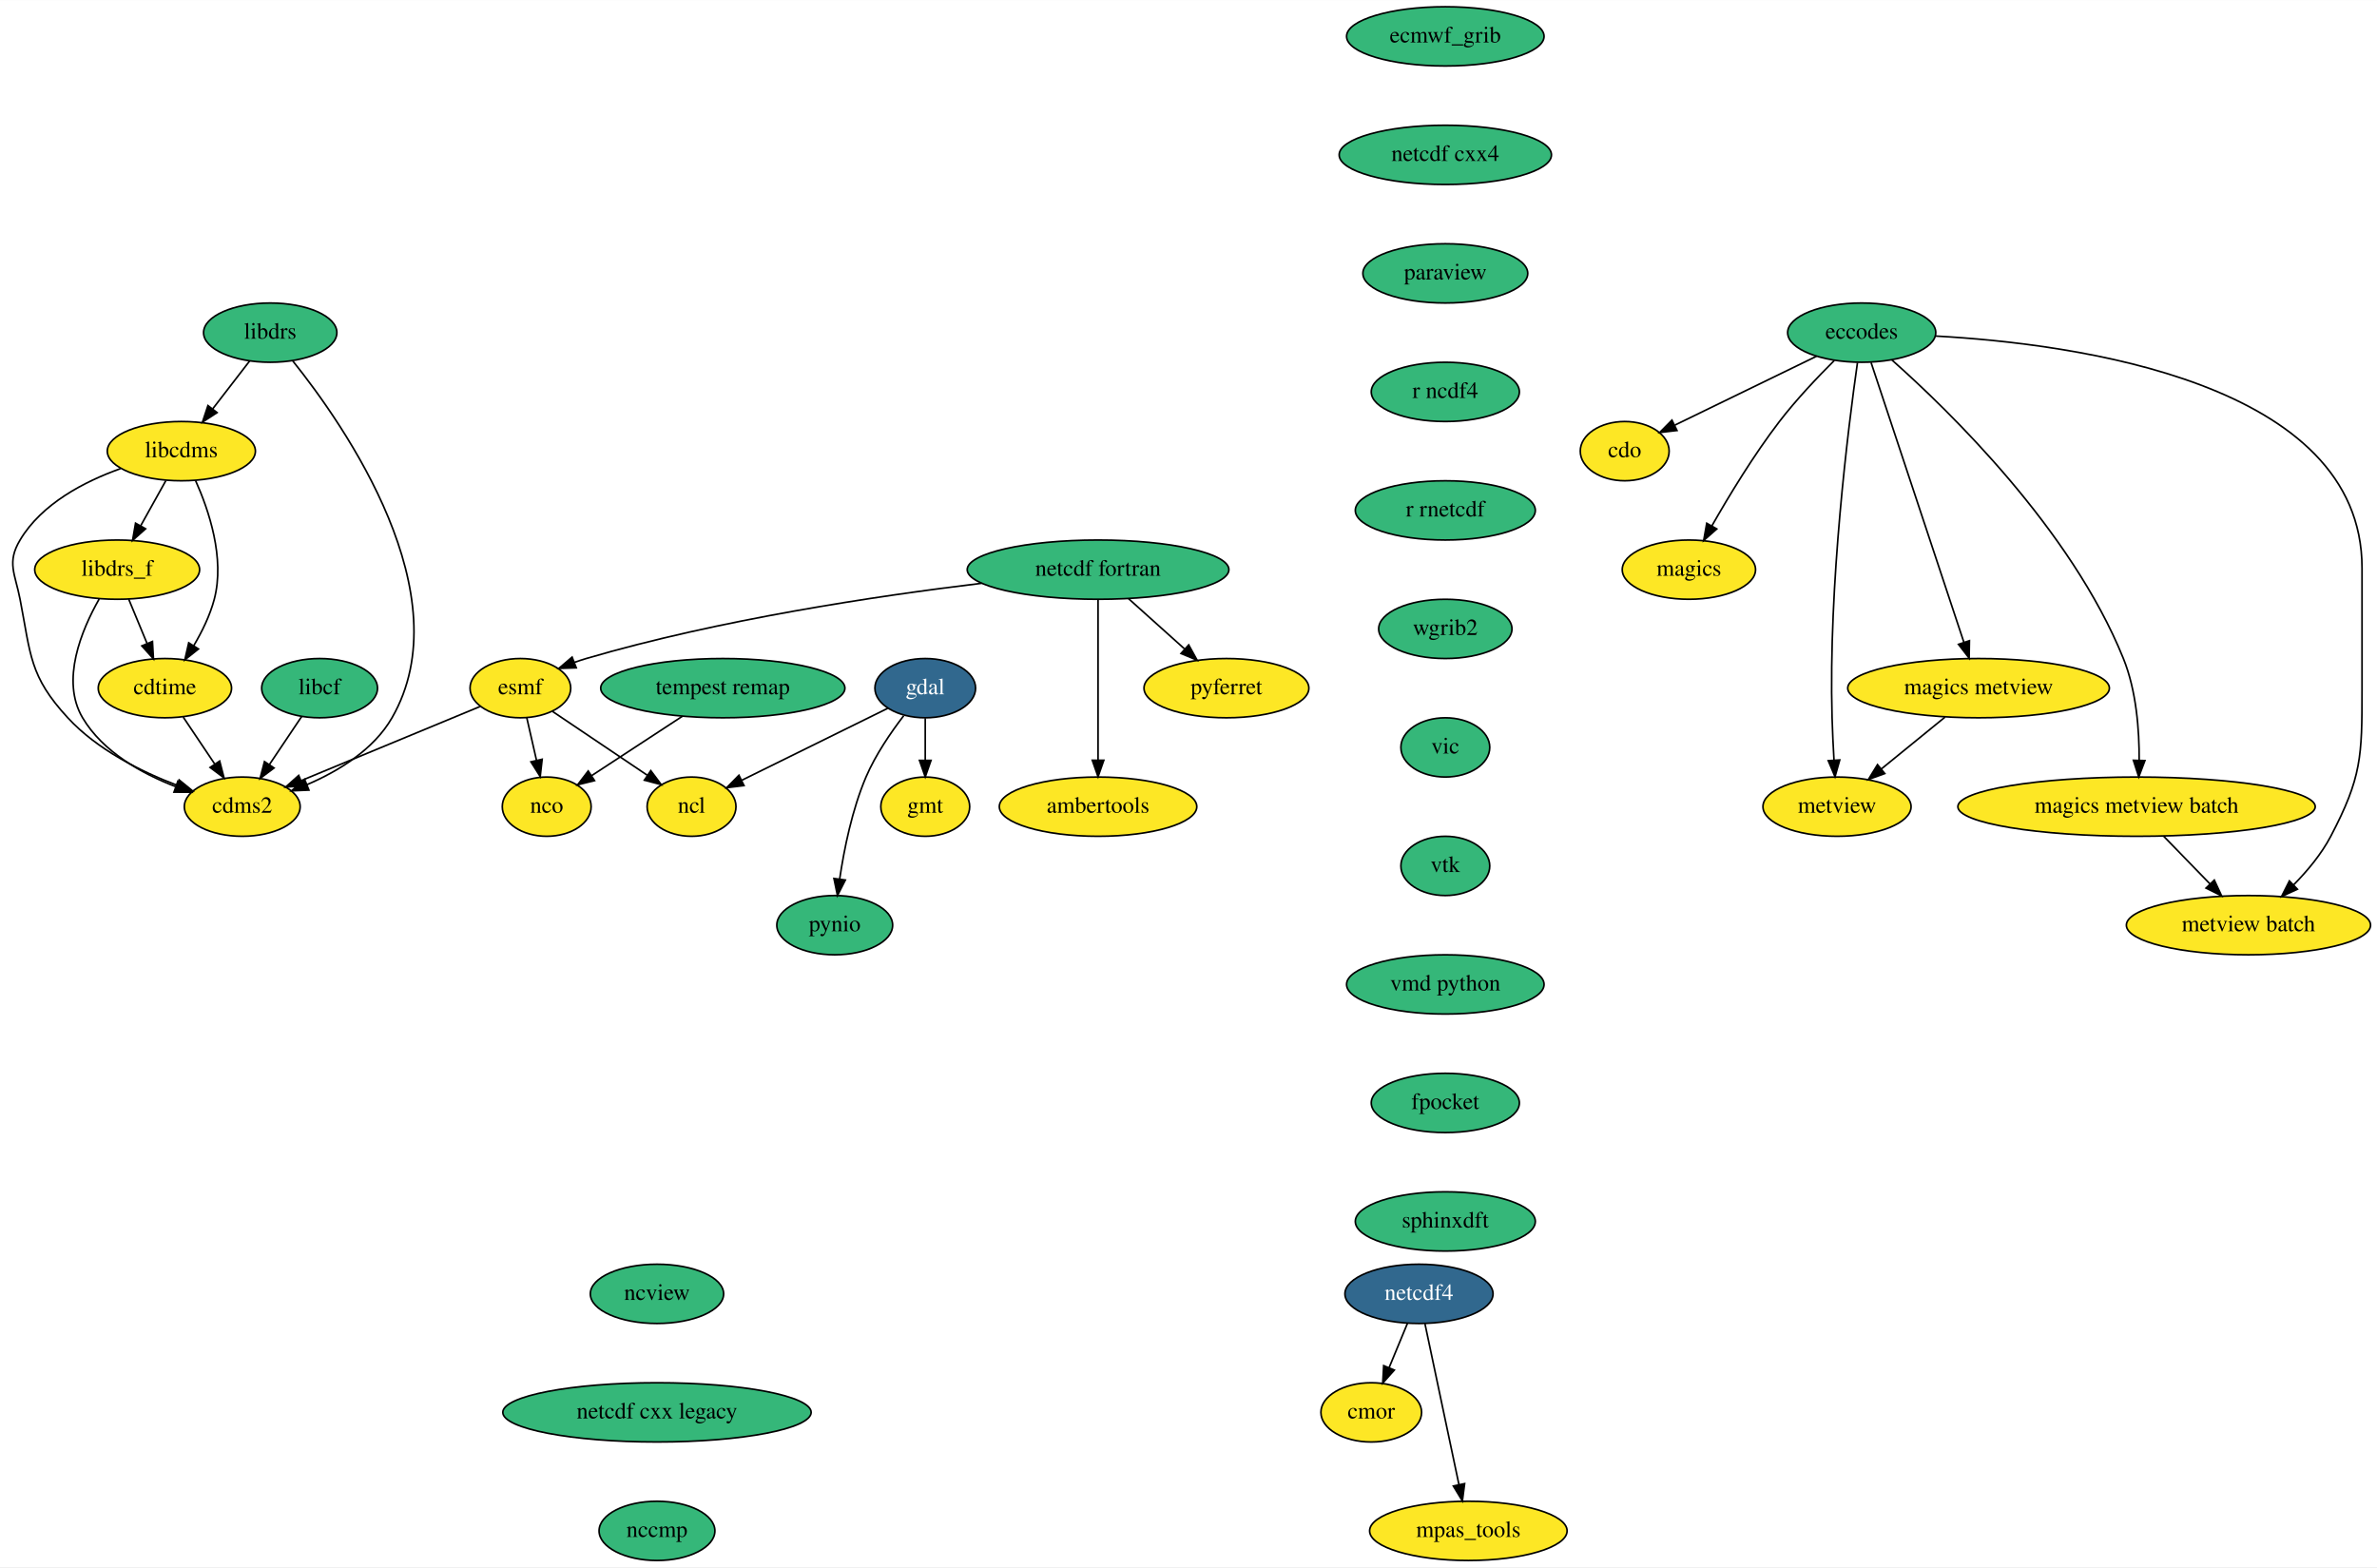
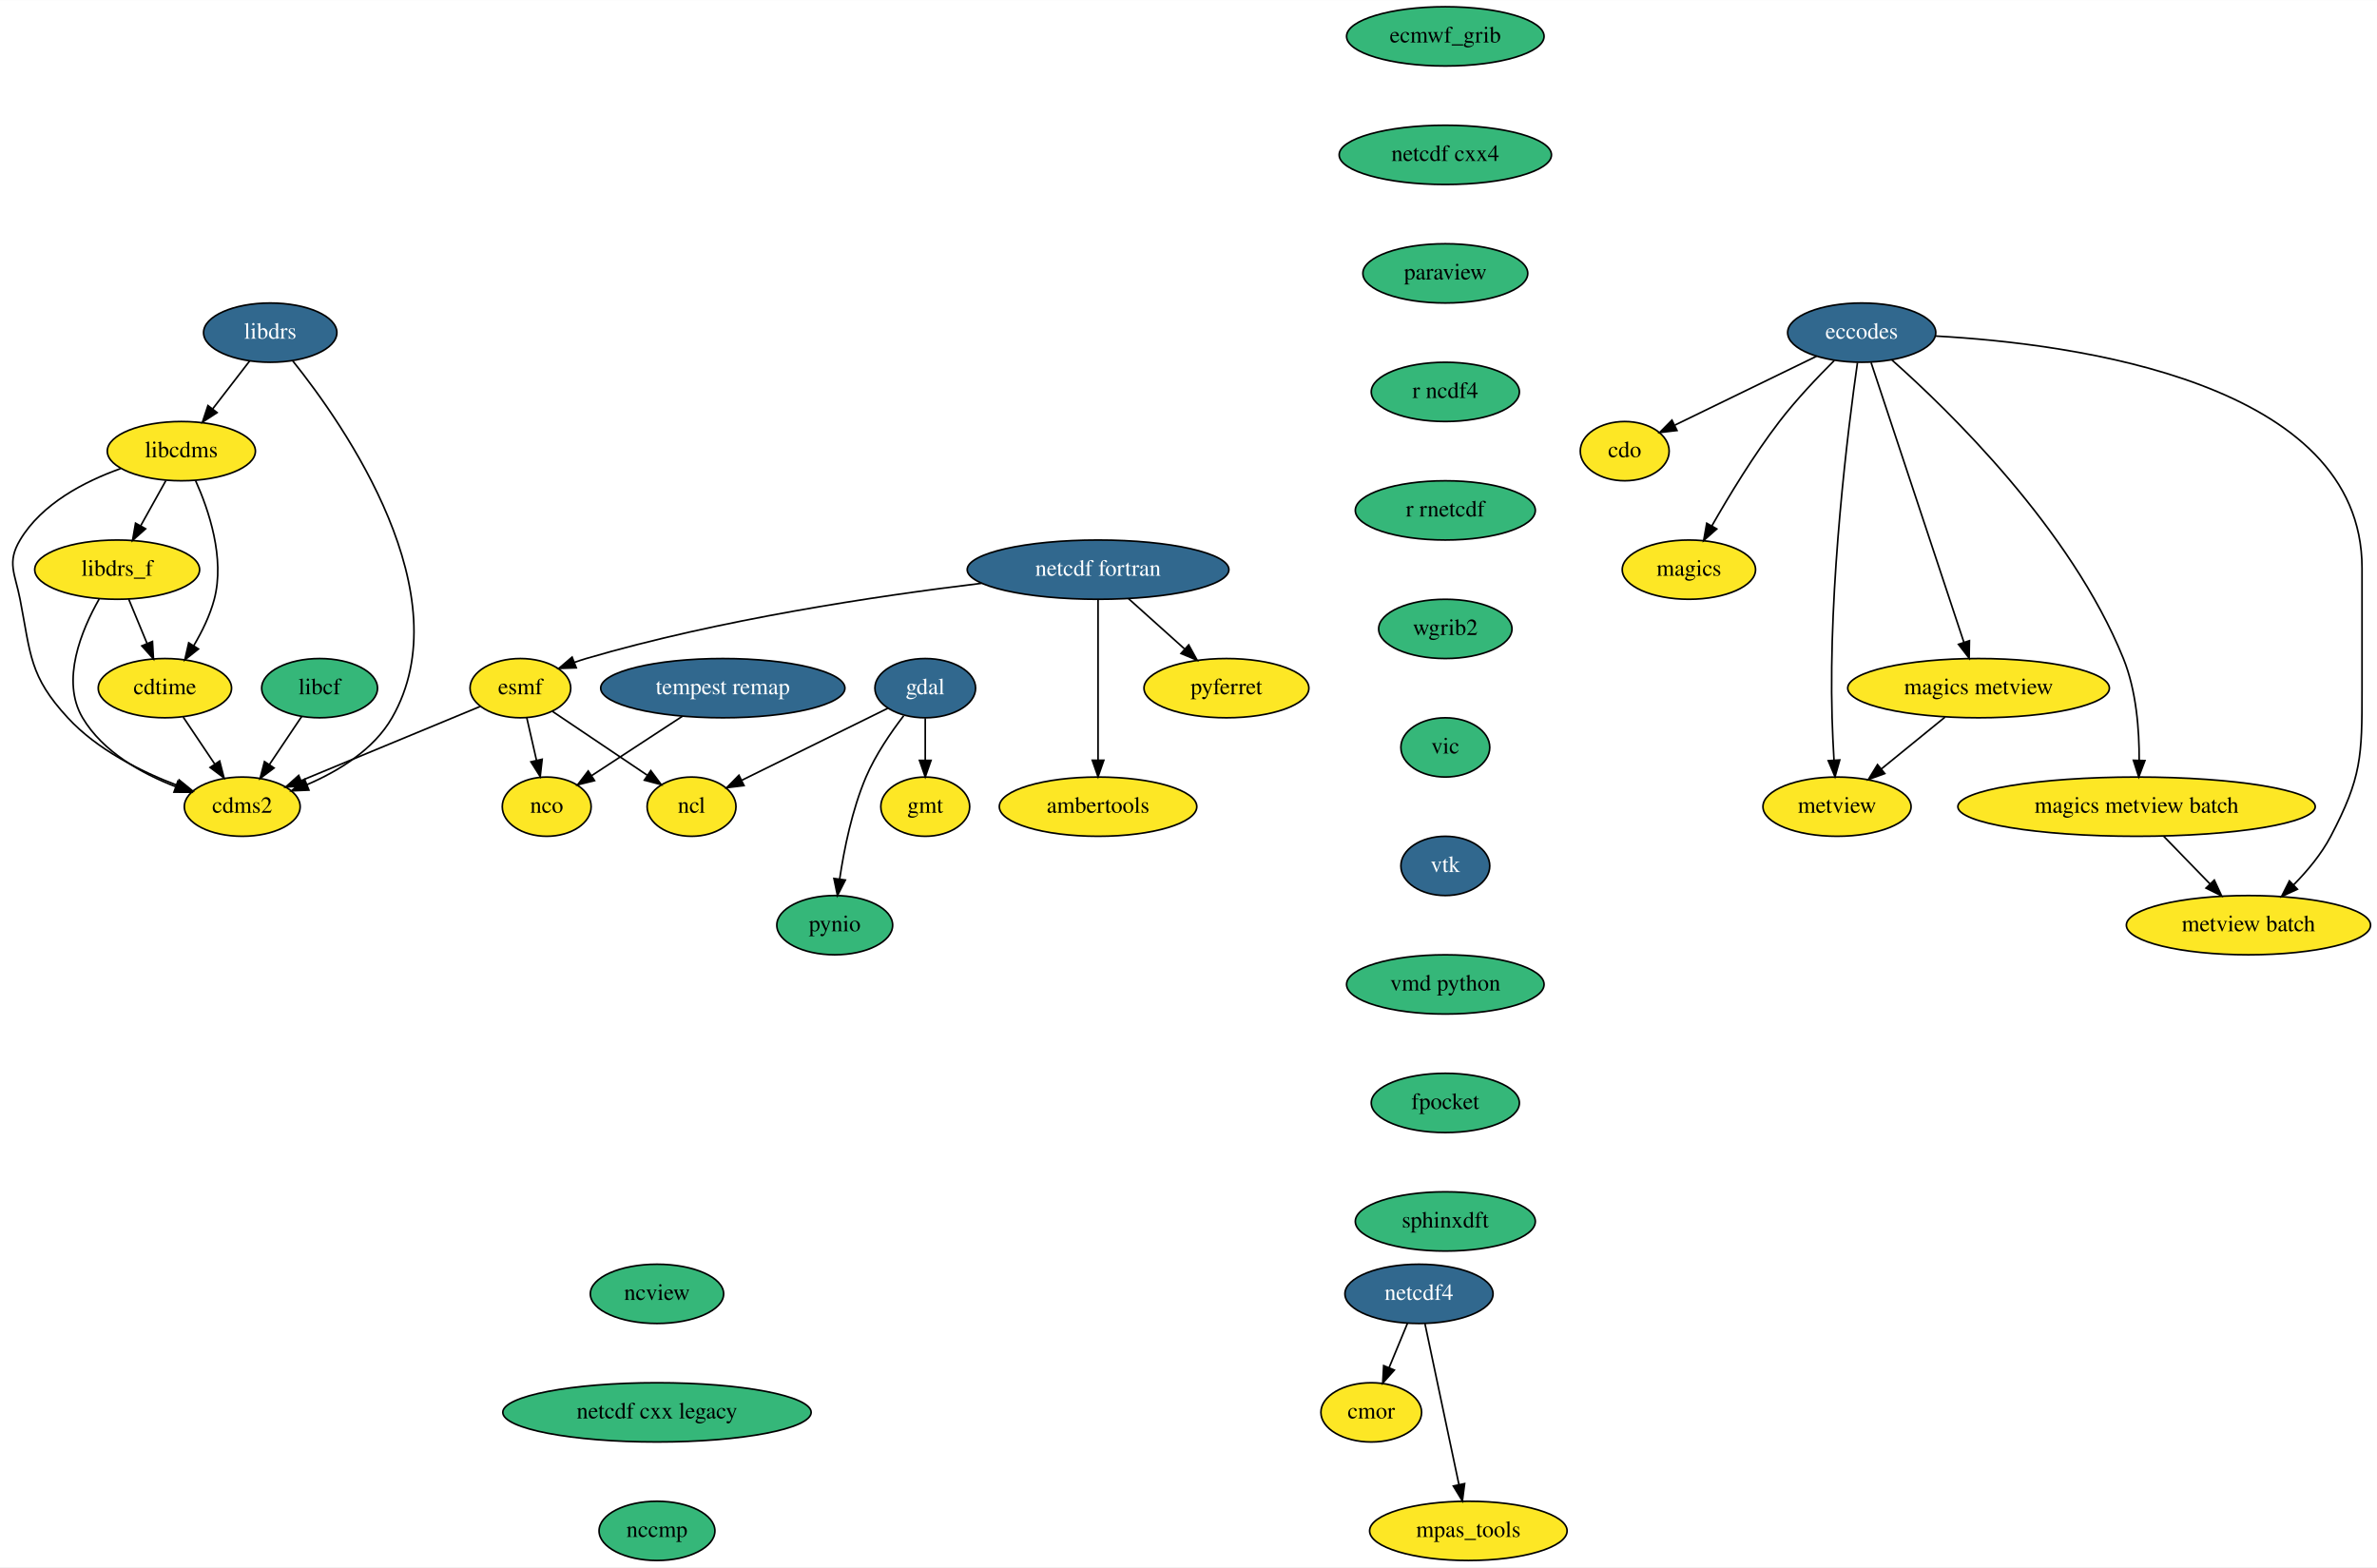
<svg xmlns="http://www.w3.org/2000/svg" xmlns:xlink="http://www.w3.org/1999/xlink" width="1444pt" height="952pt" viewBox="0.00 0.00 1444.29 952.00">
  <g id="graph0" class="graph" transform="scale(1 1) rotate(0) translate(4 948)">
    <polygon fill="white" stroke="transparent" points="-4,4 -4,-948 1440.29,-948 1440.29,4 -4,4" />
    <g id="node1" class="node">
      <ellipse fill="#fde725" stroke="black" cx="143.19" cy="-458" rx="35.19" ry="18" />
      <text text-anchor="middle" x="143.19" y="-454.3" font-family="Times,serif" font-size="14.00">cdms2</text>
    </g>
    <g id="node2" class="node">
      <ellipse fill="#fde725" stroke="black" cx="983.19" cy="-674" rx="27" ry="18" />
      <text text-anchor="middle" x="983.19" y="-670.3" font-family="Times,serif" font-size="14.00">cdo</text>
    </g>
    <g id="node3" class="node">
      <ellipse fill="#fde725" stroke="black" cx="96.19" cy="-530" rx="40.5" ry="18" />
      <text text-anchor="middle" x="96.19" y="-526.3" font-family="Times,serif" font-size="14.00">cdtime</text>
    </g>
    <g id="edge1" class="edge">
      <path fill="none" stroke="black" d="M107.33,-512.41C113.07,-503.87 120.18,-493.28 126.55,-483.79" />
      <polygon fill="black" stroke="black" points="129.47,-485.72 132.13,-475.47 123.65,-481.82 129.47,-485.72" />
    </g>
    <g id="node4" class="node">
-       <ellipse fill="#35b779" stroke="black" cx="1127.19" cy="-746" rx="45" ry="18" />
-       <text text-anchor="middle" x="1127.19" y="-742.3" font-family="Times,serif" font-size="14.00">eccodes</text>
+       <g id="a_node4">
+         <a xlink:href="https://github.com/conda-forge/eccodes-feedstock/pull/102" xlink:title="eccodes">
+           <ellipse fill="#31688e" stroke="black" cx="1127.19" cy="-746" rx="45" ry="18" />
+           <text text-anchor="middle" x="1127.19" y="-742.3" font-family="Times,serif" font-size="14.00" fill="white">eccodes</text>
+         </a>
+       </g>
    </g>
    <g id="edge2" class="edge">
      <path fill="none" stroke="black" d="M1099.77,-731.67C1075.17,-719.71 1039.12,-702.19 1013.63,-689.8" />
      <polygon fill="black" stroke="black" points="1014.95,-686.55 1004.43,-685.32 1011.89,-692.84 1014.95,-686.55" />
    </g>
    <g id="node5" class="node">
      <ellipse fill="#fde725" stroke="black" cx="1022.19" cy="-602" rx="40.5" ry="18" />
      <text text-anchor="middle" x="1022.19" y="-598.3" font-family="Times,serif" font-size="14.00">magics</text>
    </g>
    <g id="edge3" class="edge">
      <path fill="none" stroke="black" d="M1110.52,-729.06C1100.34,-718.92 1087.36,-705.24 1077.19,-692 1061.65,-671.76 1046.6,-646.93 1036.18,-628.64" />
      <polygon fill="black" stroke="black" points="1039.13,-626.74 1031.18,-619.73 1033.03,-630.17 1039.13,-626.74" />
    </g>
    <g id="node6" class="node">
      <ellipse fill="#fde725" stroke="black" cx="1112.19" cy="-458" rx="45" ry="18" />
      <text text-anchor="middle" x="1112.19" y="-454.3" font-family="Times,serif" font-size="14.00">metview</text>
    </g>
    <g id="edge4" class="edge">
      <path fill="none" stroke="black" d="M1124.61,-727.78C1119.11,-689.22 1106.9,-592.91 1109.19,-512 1109.43,-503.67 1109.87,-494.62 1110.35,-486.39" />
      <polygon fill="black" stroke="black" points="1113.85,-486.37 1110.97,-476.18 1106.87,-485.94 1113.85,-486.37" />
    </g>
    <g id="node7" class="node">
      <ellipse fill="#fde725" stroke="black" cx="1198.19" cy="-530" rx="79.5" ry="18" />
      <text text-anchor="middle" x="1198.19" y="-526.3" font-family="Times,serif" font-size="14.00">magics metview</text>
    </g>
    <g id="edge5" class="edge">
      <path fill="none" stroke="black" d="M1132.88,-727.85C1145.22,-690.68 1174.49,-602.44 1189.29,-557.82" />
      <polygon fill="black" stroke="black" points="1192.65,-558.83 1192.47,-548.23 1186,-556.62 1192.65,-558.83" />
    </g>
    <g id="node8" class="node">
      <ellipse fill="#fde725" stroke="black" cx="1294.19" cy="-458" rx="108.58" ry="18" />
      <text text-anchor="middle" x="1294.19" y="-454.3" font-family="Times,serif" font-size="14.00">magics metview batch</text>
    </g>
    <g id="edge6" class="edge">
      <path fill="none" stroke="black" d="M1145.56,-729.37C1180.17,-698.67 1254.39,-626.64 1286.19,-548 1294.13,-528.38 1295.88,-504.39 1295.78,-486.26" />
      <polygon fill="black" stroke="black" points="1299.28,-485.99 1295.53,-476.08 1292.28,-486.17 1299.28,-485.99" />
    </g>
    <g id="node9" class="node">
      <ellipse fill="#fde725" stroke="black" cx="1362.19" cy="-386" rx="74.19" ry="18" />
      <text text-anchor="middle" x="1362.19" y="-382.3" font-family="Times,serif" font-size="14.00">metview batch</text>
    </g>
    <g id="edge7" class="edge">
      <path fill="none" stroke="black" d="M1172.05,-743.93C1256.61,-739.29 1431.19,-716.01 1431.19,-603 1431.19,-603 1431.19,-603 1431.19,-529 1431.19,-488.55 1430.99,-475.81 1412.19,-440 1406.51,-429.17 1397.99,-418.96 1389.58,-410.45" />
      <polygon fill="black" stroke="black" points="1391.93,-407.85 1382.3,-403.43 1387.07,-412.89 1391.93,-407.85" />
    </g>
    <g id="edge8" class="edge">
      <path fill="none" stroke="black" d="M1177.81,-512.41C1166.24,-502.99 1151.61,-491.09 1139.11,-480.91" />
      <polygon fill="black" stroke="black" points="1141.21,-478.11 1131.25,-474.51 1136.79,-483.54 1141.21,-478.11" />
    </g>
    <g id="edge9" class="edge">
      <path fill="none" stroke="black" d="M1310.65,-440.05C1319.09,-431.37 1329.51,-420.64 1338.77,-411.11" />
      <polygon fill="black" stroke="black" points="1341.43,-413.4 1345.88,-403.79 1336.4,-408.52 1341.43,-413.4" />
    </g>
    <g id="node10" class="node">
      <ellipse fill="#35b779" stroke="black" cx="874.19" cy="-926" rx="60" ry="18" />
      <text text-anchor="middle" x="874.19" y="-922.3" font-family="Times,serif" font-size="14.00">ecmwf_grib</text>
    </g>
    <g id="node11" class="node">
      <ellipse fill="#35b779" stroke="black" cx="874.19" cy="-854" rx="64.5" ry="18" />
      <text text-anchor="middle" x="874.19" y="-850.3" font-family="Times,serif" font-size="14.00">netcdf cxx4</text>
    </g>
    <g id="node22" class="node">
      <ellipse fill="#35b779" stroke="black" cx="874.19" cy="-782" rx="50.09" ry="18" />
      <text text-anchor="middle" x="874.19" y="-778.3" font-family="Times,serif" font-size="14.00">paraview</text>
    </g>
    <g id="node12" class="node">
      <ellipse fill="#fde725" stroke="black" cx="312.19" cy="-530" rx="30.59" ry="18" />
      <text text-anchor="middle" x="312.19" y="-526.3" font-family="Times,serif" font-size="14.00">esmf</text>
    </g>
    <g id="edge11" class="edge">
      <path fill="none" stroke="black" d="M287.98,-518.97C259.4,-507.13 211.63,-487.35 178.83,-473.76" />
      <polygon fill="black" stroke="black" points="180.16,-470.53 169.59,-469.93 177.49,-476.99 180.16,-470.53" />
    </g>
    <g id="node13" class="node">
      <ellipse fill="#fde725" stroke="black" cx="416.19" cy="-458" rx="27" ry="18" />
      <text text-anchor="middle" x="416.19" y="-454.3" font-family="Times,serif" font-size="14.00">ncl</text>
    </g>
    <g id="edge12" class="edge">
      <path fill="none" stroke="black" d="M331.75,-515.83C348.04,-504.87 371.38,-489.16 389.4,-477.03" />
      <polygon fill="black" stroke="black" points="391.42,-479.89 397.77,-471.4 387.52,-474.08 391.42,-479.89" />
    </g>
    <g id="node14" class="node">
      <ellipse fill="#fde725" stroke="black" cx="328.19" cy="-458" rx="27" ry="18" />
      <text text-anchor="middle" x="328.19" y="-454.3" font-family="Times,serif" font-size="14.00">nco</text>
    </g>
    <g id="edge13" class="edge">
      <path fill="none" stroke="black" d="M316.07,-512.05C317.85,-504.26 320,-494.82 322,-486.08" />
      <polygon fill="black" stroke="black" points="325.43,-486.8 324.24,-476.28 318.6,-485.24 325.43,-486.8" />
    </g>
    <g id="node15" class="node">
      <g id="a_node15">
        <a xlink:href="https://github.com/conda-forge/gdal-feedstock/pull/373" xlink:title="gdal">
          <ellipse fill="#31688e" stroke="black" cx="558.19" cy="-530" rx="30.59" ry="18" />
          <text text-anchor="middle" x="558.19" y="-526.3" font-family="Times,serif" font-size="14.00" fill="white">gdal</text>
        </a>
      </g>
    </g>
    <g id="edge14" class="edge">
      <path fill="none" stroke="black" d="M535.38,-517.75C511.36,-505.91 473.41,-487.2 446.8,-474.09" />
      <polygon fill="black" stroke="black" points="448.07,-470.81 437.56,-469.53 444.98,-477.09 448.07,-470.81" />
    </g>
    <g id="node16" class="node">
      <ellipse fill="#fde725" stroke="black" cx="558.19" cy="-458" rx="27" ry="18" />
      <text text-anchor="middle" x="558.19" y="-454.3" font-family="Times,serif" font-size="14.00">gmt</text>
    </g>
    <g id="edge15" class="edge">
      <path fill="none" stroke="black" d="M558.19,-511.7C558.19,-503.98 558.19,-494.71 558.19,-486.11" />
      <polygon fill="black" stroke="black" points="561.69,-486.1 558.19,-476.1 554.69,-486.1 561.69,-486.1" />
    </g>
    <g id="node17" class="node">
      <ellipse fill="#35b779" stroke="black" cx="503.19" cy="-386" rx="35.19" ry="18" />
      <text text-anchor="middle" x="503.19" y="-382.3" font-family="Times,serif" font-size="14.00">pynio</text>
    </g>
    <g id="edge16" class="edge">
      <path fill="none" stroke="black" d="M545.09,-513.25C537.35,-503.17 527.96,-489.5 522.19,-476 513.73,-456.17 508.89,-432.2 506.21,-414.13" />
      <polygon fill="black" stroke="black" points="509.65,-413.43 504.85,-403.99 502.72,-414.37 509.65,-413.43" />
    </g>
    <g id="node18" class="node">
      <ellipse fill="#fde725" stroke="black" cx="106.19" cy="-674" rx="45" ry="18" />
      <text text-anchor="middle" x="106.19" y="-670.3" font-family="Times,serif" font-size="14.00">libcdms</text>
    </g>
    <g id="edge17" class="edge">
      <path fill="none" stroke="black" d="M69.18,-663.36C47.3,-655.54 21.36,-642.1 8.19,-620 0,-606.26 5.15,-599.71 8.19,-584 14.76,-550.13 13.8,-537.36 37.19,-512 55.05,-492.63 81.57,-479.38 103.61,-470.97" />
      <polygon fill="black" stroke="black" points="104.85,-474.25 113.06,-467.55 102.46,-467.66 104.85,-474.25" />
    </g>
    <g id="edge18" class="edge">
      <path fill="none" stroke="black" d="M114.8,-656.18C122.86,-638.22 132.77,-608.96 126.19,-584 123.62,-574.24 118.8,-564.39 113.75,-555.87" />
      <polygon fill="black" stroke="black" points="116.59,-553.81 108.3,-547.22 110.67,-557.54 116.59,-553.81" />
    </g>
    <g id="node19" class="node">
      <ellipse fill="#fde725" stroke="black" cx="67.19" cy="-602" rx="50.09" ry="18" />
      <text text-anchor="middle" x="67.19" y="-598.3" font-family="Times,serif" font-size="14.00">libdrs_f</text>
    </g>
    <g id="edge19" class="edge">
      <path fill="none" stroke="black" d="M96.75,-656.05C92.15,-647.8 86.53,-637.7 81.42,-628.54" />
      <polygon fill="black" stroke="black" points="84.47,-626.82 76.55,-619.79 78.36,-630.23 84.47,-626.82" />
    </g>
    <g id="edge20" class="edge">
      <path fill="none" stroke="black" d="M56.25,-584.14C45.57,-565.36 32.75,-534.67 46.19,-512 58.45,-491.34 81.91,-478.21 102.69,-470.19" />
      <polygon fill="black" stroke="black" points="104.07,-473.42 112.3,-466.75 101.71,-466.82 104.07,-473.42" />
    </g>
    <g id="edge21" class="edge">
      <path fill="none" stroke="black" d="M74.21,-584.05C77.56,-575.97 81.64,-566.12 85.37,-557.11" />
      <polygon fill="black" stroke="black" points="88.64,-558.37 89.24,-547.79 82.18,-555.69 88.64,-558.37" />
    </g>
    <g id="node20" class="node">
      <ellipse fill="#35b779" stroke="black" cx="190.19" cy="-530" rx="35.19" ry="18" />
      <text text-anchor="middle" x="190.19" y="-526.3" font-family="Times,serif" font-size="14.00">libcf</text>
    </g>
    <g id="edge22" class="edge">
      <path fill="none" stroke="black" d="M179.29,-512.76C173.48,-504.11 166.2,-493.27 159.71,-483.6" />
      <polygon fill="black" stroke="black" points="162.51,-481.5 154.03,-475.15 156.7,-485.4 162.51,-481.5" />
    </g>
    <g id="node21" class="node">
-       <ellipse fill="#35b779" stroke="black" cx="160.19" cy="-746" rx="40.5" ry="18" />
-       <text text-anchor="middle" x="160.19" y="-742.3" font-family="Times,serif" font-size="14.00">libdrs</text>
+       <g id="a_node21">
+         <a xlink:href="https://github.com/conda-forge/libdrs-feedstock/pull/34" xlink:title="libdrs">
+           <ellipse fill="#31688e" stroke="black" cx="160.19" cy="-746" rx="40.5" ry="18" />
+           <text text-anchor="middle" x="160.19" y="-742.3" font-family="Times,serif" font-size="14.00" fill="white">libdrs</text>
+         </a>
+       </g>
    </g>
    <g id="edge23" class="edge">
      <path fill="none" stroke="black" d="M173.92,-728.78C205.44,-689.44 277.13,-586.7 234.19,-512 223.05,-492.61 201.77,-479.65 182.6,-471.4" />
      <polygon fill="black" stroke="black" points="183.7,-468.07 173.11,-467.61 181.1,-474.57 183.7,-468.07" />
    </g>
    <g id="edge24" class="edge">
      <path fill="none" stroke="black" d="M147.67,-728.76C141.02,-720.14 132.7,-709.36 125.27,-699.73" />
      <polygon fill="black" stroke="black" points="127.9,-697.41 119.02,-691.63 122.36,-701.69 127.9,-697.41" />
    </g>
    <g id="node29" class="node">
      <ellipse fill="#35b779" stroke="black" cx="874.19" cy="-710" rx="45" ry="18" />
      <text text-anchor="middle" x="874.19" y="-706.3" font-family="Times,serif" font-size="14.00">r ncdf4</text>
    </g>
    <g id="node23" class="node">
-       <ellipse fill="#35b779" stroke="black" cx="663.19" cy="-602" rx="79.5" ry="18" />
-       <text text-anchor="middle" x="663.19" y="-598.3" font-family="Times,serif" font-size="14.00">netcdf fortran</text>
+       <g id="a_node23">
+         <a xlink:href="https://github.com/conda-forge/netcdf-fortran-feedstock/pull/46" xlink:title="netcdf fortran">
+           <ellipse fill="#31688e" stroke="black" cx="663.19" cy="-602" rx="79.5" ry="18" />
+           <text text-anchor="middle" x="663.19" y="-598.3" font-family="Times,serif" font-size="14.00" fill="white">netcdf fortran</text>
+         </a>
+       </g>
    </g>
    <g id="edge26" class="edge">
      <path fill="none" stroke="black" d="M592.34,-593.7C528.61,-586.01 432.87,-571.67 352.19,-548 349.78,-547.29 347.33,-546.48 344.87,-545.61" />
      <polygon fill="black" stroke="black" points="346.14,-542.35 335.55,-542 343.61,-548.87 346.14,-542.35" />
    </g>
    <g id="node24" class="node">
      <ellipse fill="#fde725" stroke="black" cx="741.19" cy="-530" rx="50.09" ry="18" />
      <text text-anchor="middle" x="741.19" y="-526.3" font-family="Times,serif" font-size="14.00">pyferret</text>
    </g>
    <g id="edge27" class="edge">
      <path fill="none" stroke="black" d="M681.68,-584.41C691.83,-575.3 704.57,-563.87 715.66,-553.92" />
      <polygon fill="black" stroke="black" points="718.27,-556.27 723.38,-546.99 713.6,-551.06 718.27,-556.27" />
    </g>
    <g id="node25" class="node">
      <ellipse fill="#fde725" stroke="black" cx="663.19" cy="-458" rx="60" ry="18" />
      <text text-anchor="middle" x="663.19" y="-454.3" font-family="Times,serif" font-size="14.00">ambertools</text>
    </g>
    <g id="edge28" class="edge">
      <path fill="none" stroke="black" d="M663.19,-583.87C663.19,-559.67 663.19,-515.21 663.19,-486.39" />
      <polygon fill="black" stroke="black" points="666.69,-486.19 663.19,-476.19 659.69,-486.19 666.69,-486.19" />
    </g>
    <g id="node26" class="node">
      <g id="a_node26">
        <a xlink:href="https://github.com/conda-forge/netcdf4-feedstock/pull/97" xlink:title="netcdf4">
          <ellipse fill="#31688e" stroke="black" cx="858.19" cy="-162" rx="45" ry="18" />
          <text text-anchor="middle" x="858.19" y="-158.3" font-family="Times,serif" font-size="14.00" fill="white">netcdf4</text>
        </a>
      </g>
    </g>
    <g id="node27" class="node">
      <ellipse fill="#fde725" stroke="black" cx="829.19" cy="-90" rx="30.59" ry="18" />
      <text text-anchor="middle" x="829.19" y="-86.3" font-family="Times,serif" font-size="14.00">cmor</text>
    </g>
    <g id="edge29" class="edge">
      <path fill="none" stroke="black" d="M851.17,-144.05C847.82,-135.97 843.74,-126.12 840.01,-117.11" />
      <polygon fill="black" stroke="black" points="843.21,-115.69 836.15,-107.79 836.74,-118.37 843.21,-115.69" />
    </g>
    <g id="node28" class="node">
      <ellipse fill="#fde725" stroke="black" cx="888.19" cy="-18" rx="60" ry="18" />
      <text text-anchor="middle" x="888.19" y="-14.3" font-family="Times,serif" font-size="14.00">mpas_tools</text>
    </g>
    <g id="edge30" class="edge">
      <path fill="none" stroke="black" d="M861.81,-143.87C866.95,-119.56 876.4,-74.82 882.49,-46.01" />
      <polygon fill="black" stroke="black" points="885.92,-46.7 884.56,-36.19 879.07,-45.25 885.92,-46.7" />
    </g>
    <g id="node30" class="node">
      <ellipse fill="#35b779" stroke="black" cx="874.19" cy="-638" rx="54.69" ry="18" />
      <text text-anchor="middle" x="874.19" y="-634.3" font-family="Times,serif" font-size="14.00">r rnetcdf</text>
    </g>
    <g id="node31" class="node">
      <ellipse fill="#35b779" stroke="black" cx="874.19" cy="-566" rx="40.5" ry="18" />
      <text text-anchor="middle" x="874.19" y="-562.3" font-family="Times,serif" font-size="14.00">wgrib2</text>
    </g>
    <g id="node32" class="node">
      <ellipse fill="#35b779" stroke="black" cx="874.19" cy="-494" rx="27" ry="18" />
      <text text-anchor="middle" x="874.19" y="-490.3" font-family="Times,serif" font-size="14.00">vic</text>
    </g>
    <g id="node33" class="node">
-       <ellipse fill="#35b779" stroke="black" cx="874.19" cy="-422" rx="27" ry="18" />
-       <text text-anchor="middle" x="874.19" y="-418.3" font-family="Times,serif" font-size="14.00">vtk</text>
+       <g id="a_node33">
+         <a xlink:href="https://github.com/conda-forge/vtk-feedstock/pull/115" xlink:title="vtk">
+           <ellipse fill="#31688e" stroke="black" cx="874.19" cy="-422" rx="27" ry="18" />
+           <text text-anchor="middle" x="874.19" y="-418.3" font-family="Times,serif" font-size="14.00" fill="white">vtk</text>
+         </a>
+       </g>
    </g>
    <g id="node34" class="node">
      <ellipse fill="#35b779" stroke="black" cx="874.19" cy="-350" rx="60" ry="18" />
      <text text-anchor="middle" x="874.19" y="-346.3" font-family="Times,serif" font-size="14.00">vmd python</text>
    </g>
    <g id="node35" class="node">
      <ellipse fill="#35b779" stroke="black" cx="874.19" cy="-278" rx="45" ry="18" />
      <text text-anchor="middle" x="874.19" y="-274.3" font-family="Times,serif" font-size="14.00">fpocket</text>
    </g>
    <g id="node37" class="node">
      <ellipse fill="#35b779" stroke="black" cx="874.19" cy="-206" rx="54.69" ry="18" />
      <text text-anchor="middle" x="874.19" y="-202.3" font-family="Times,serif" font-size="14.00">sphinxdft</text>
    </g>
    <g id="node36" class="node">
-       <ellipse fill="#35b779" stroke="black" cx="435.19" cy="-530" rx="74.19" ry="18" />
-       <text text-anchor="middle" x="435.19" y="-526.3" font-family="Times,serif" font-size="14.00">tempest remap</text>
+       <g id="a_node36">
+         <a xlink:href="https://github.com/conda-forge/tempest-remap-feedstock/pull/14" xlink:title="tempest remap">
+           <ellipse fill="#31688e" stroke="black" cx="435.19" cy="-530" rx="74.19" ry="18" />
+           <text text-anchor="middle" x="435.19" y="-526.3" font-family="Times,serif" font-size="14.00" fill="white">tempest remap</text>
+         </a>
+       </g>
    </g>
    <g id="edge38" class="edge">
      <path fill="none" stroke="black" d="M410.64,-512.94C394.15,-502.15 372.39,-487.92 355.37,-476.78" />
      <polygon fill="black" stroke="black" points="357.24,-473.82 346.96,-471.28 353.41,-479.68 357.24,-473.82" />
    </g>
    <g id="node38" class="node">
      <ellipse fill="#35b779" stroke="black" cx="395.19" cy="-162" rx="40.5" ry="18" />
      <text text-anchor="middle" x="395.19" y="-158.3" font-family="Times,serif" font-size="14.00">ncview</text>
    </g>
    <g id="node39" class="node">
      <ellipse fill="#35b779" stroke="black" cx="395.19" cy="-90" rx="93.68" ry="18" />
      <text text-anchor="middle" x="395.19" y="-86.3" font-family="Times,serif" font-size="14.00">netcdf cxx legacy</text>
    </g>
    <g id="node40" class="node">
      <ellipse fill="#35b779" stroke="black" cx="395.19" cy="-18" rx="35.19" ry="18" />
      <text text-anchor="middle" x="395.19" y="-14.3" font-family="Times,serif" font-size="14.00">nccmp</text>
    </g>
  </g>
</svg>
